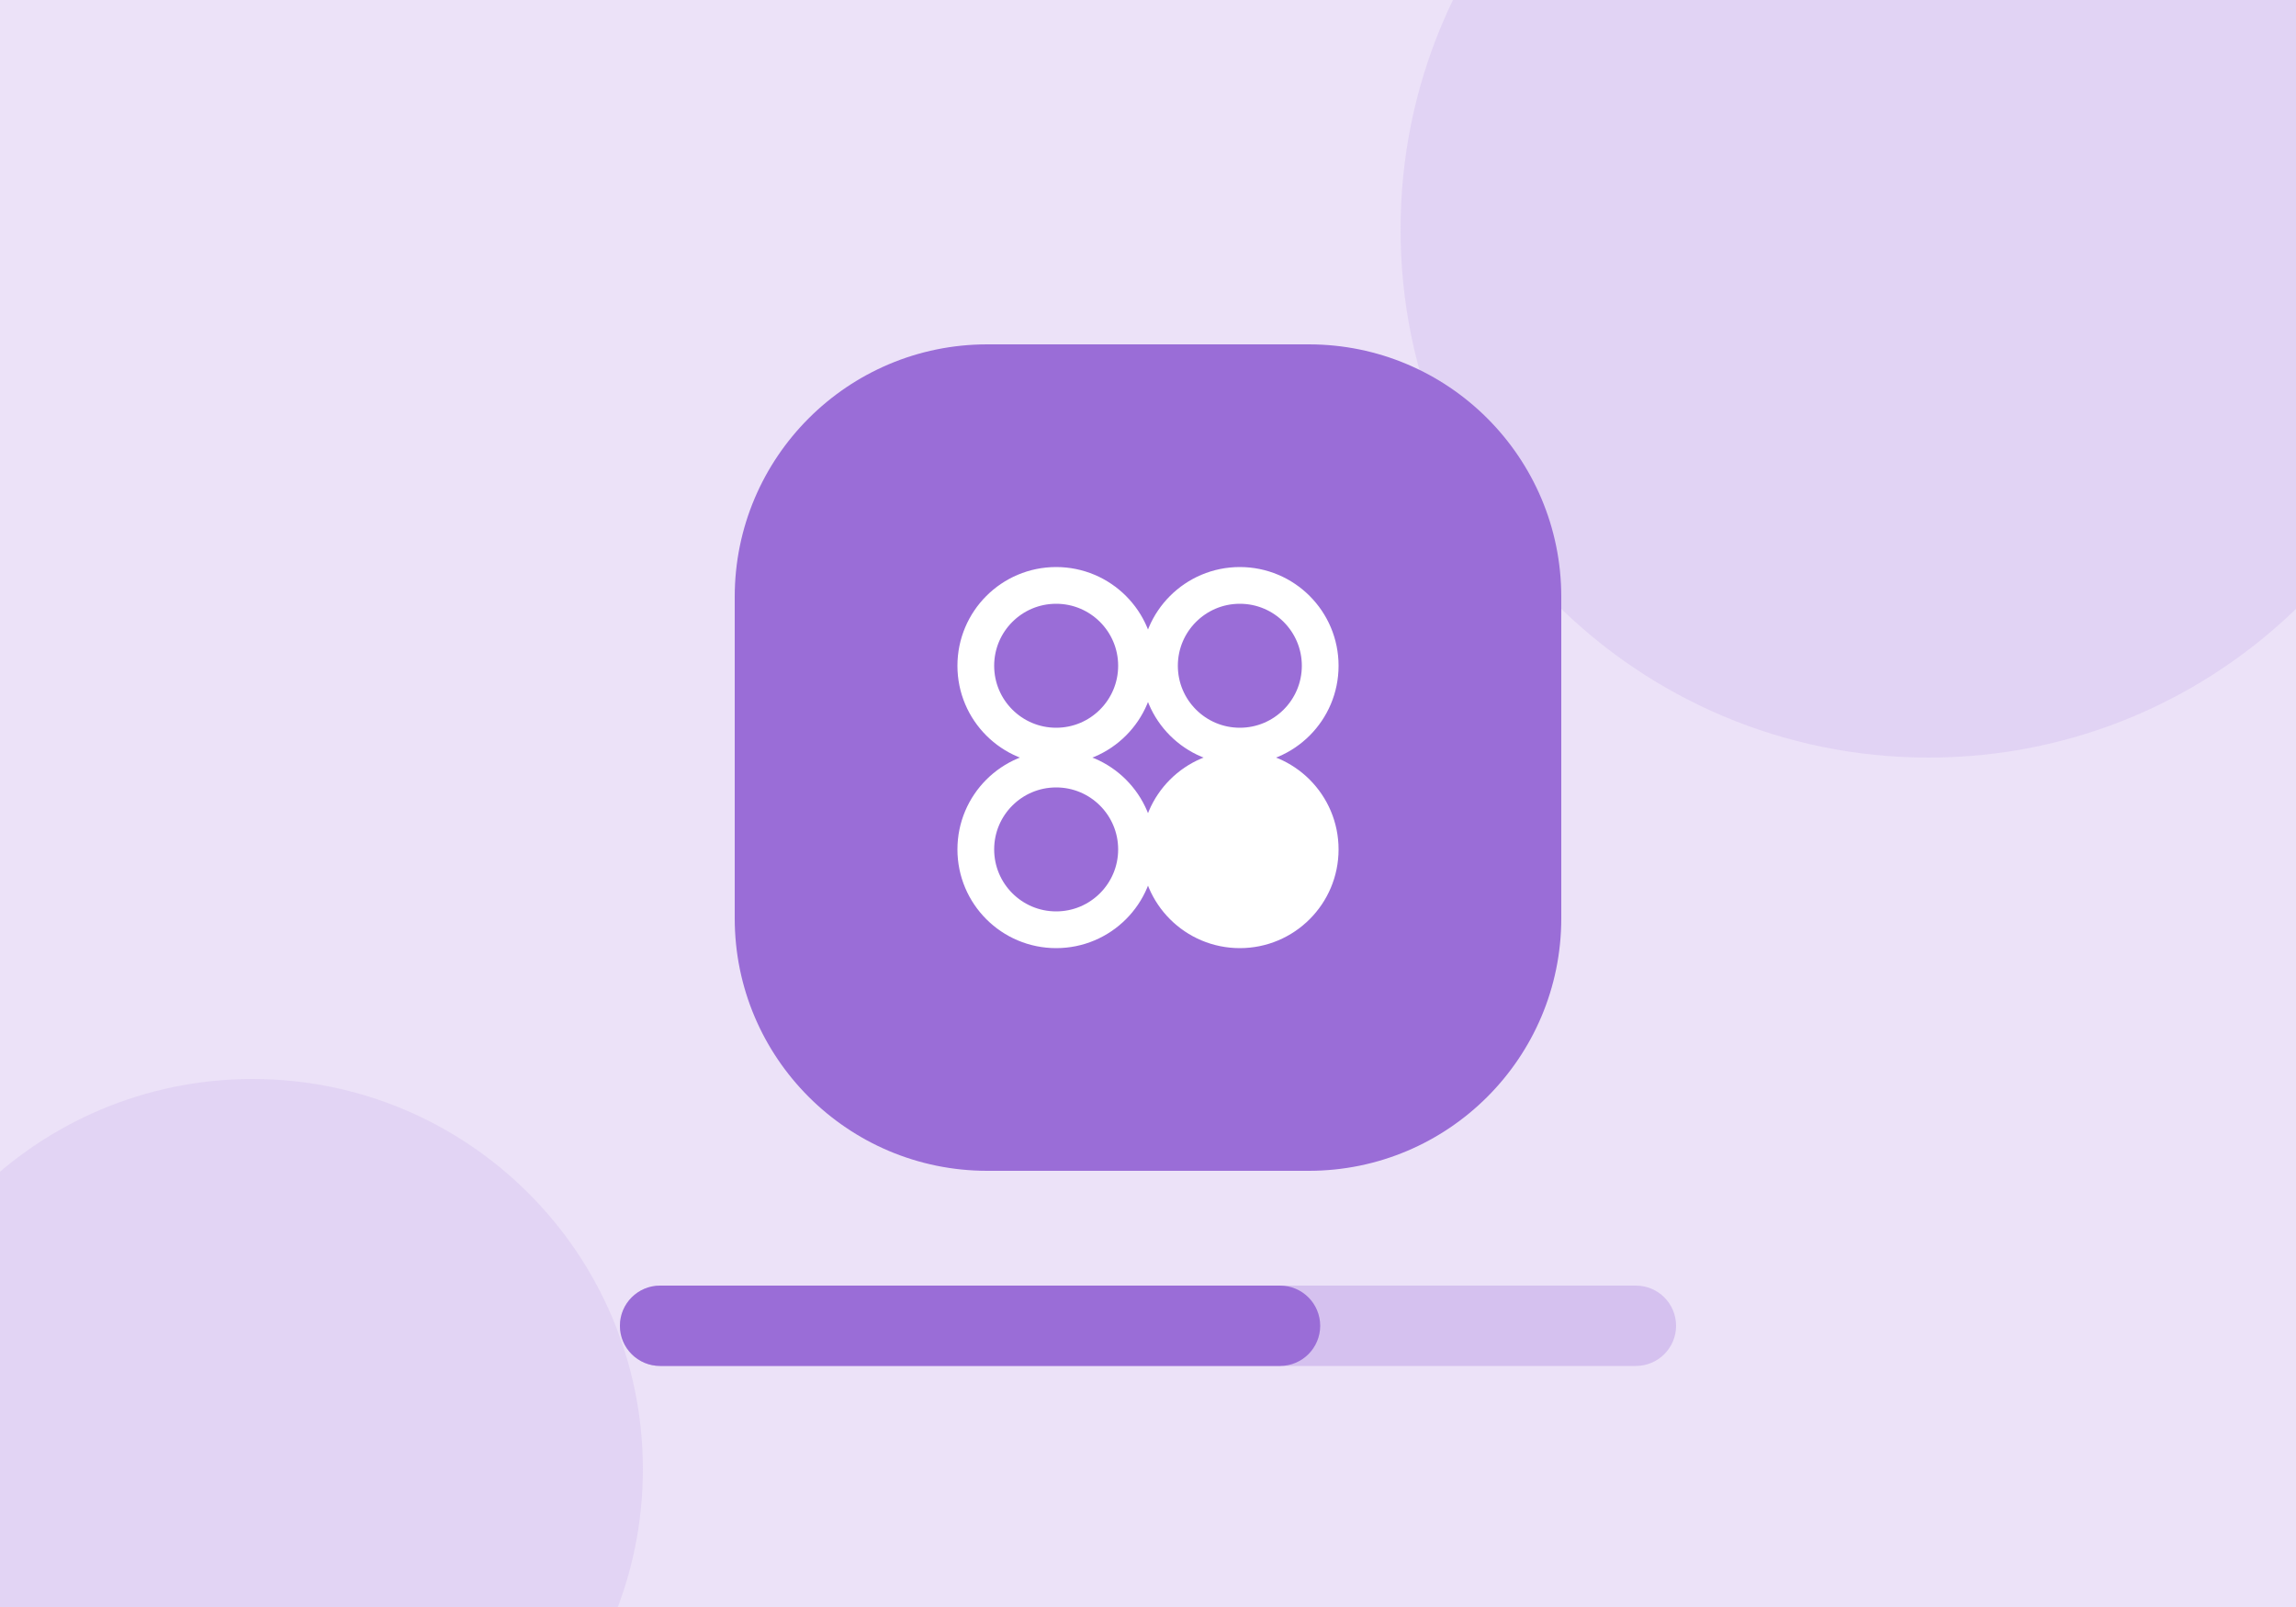
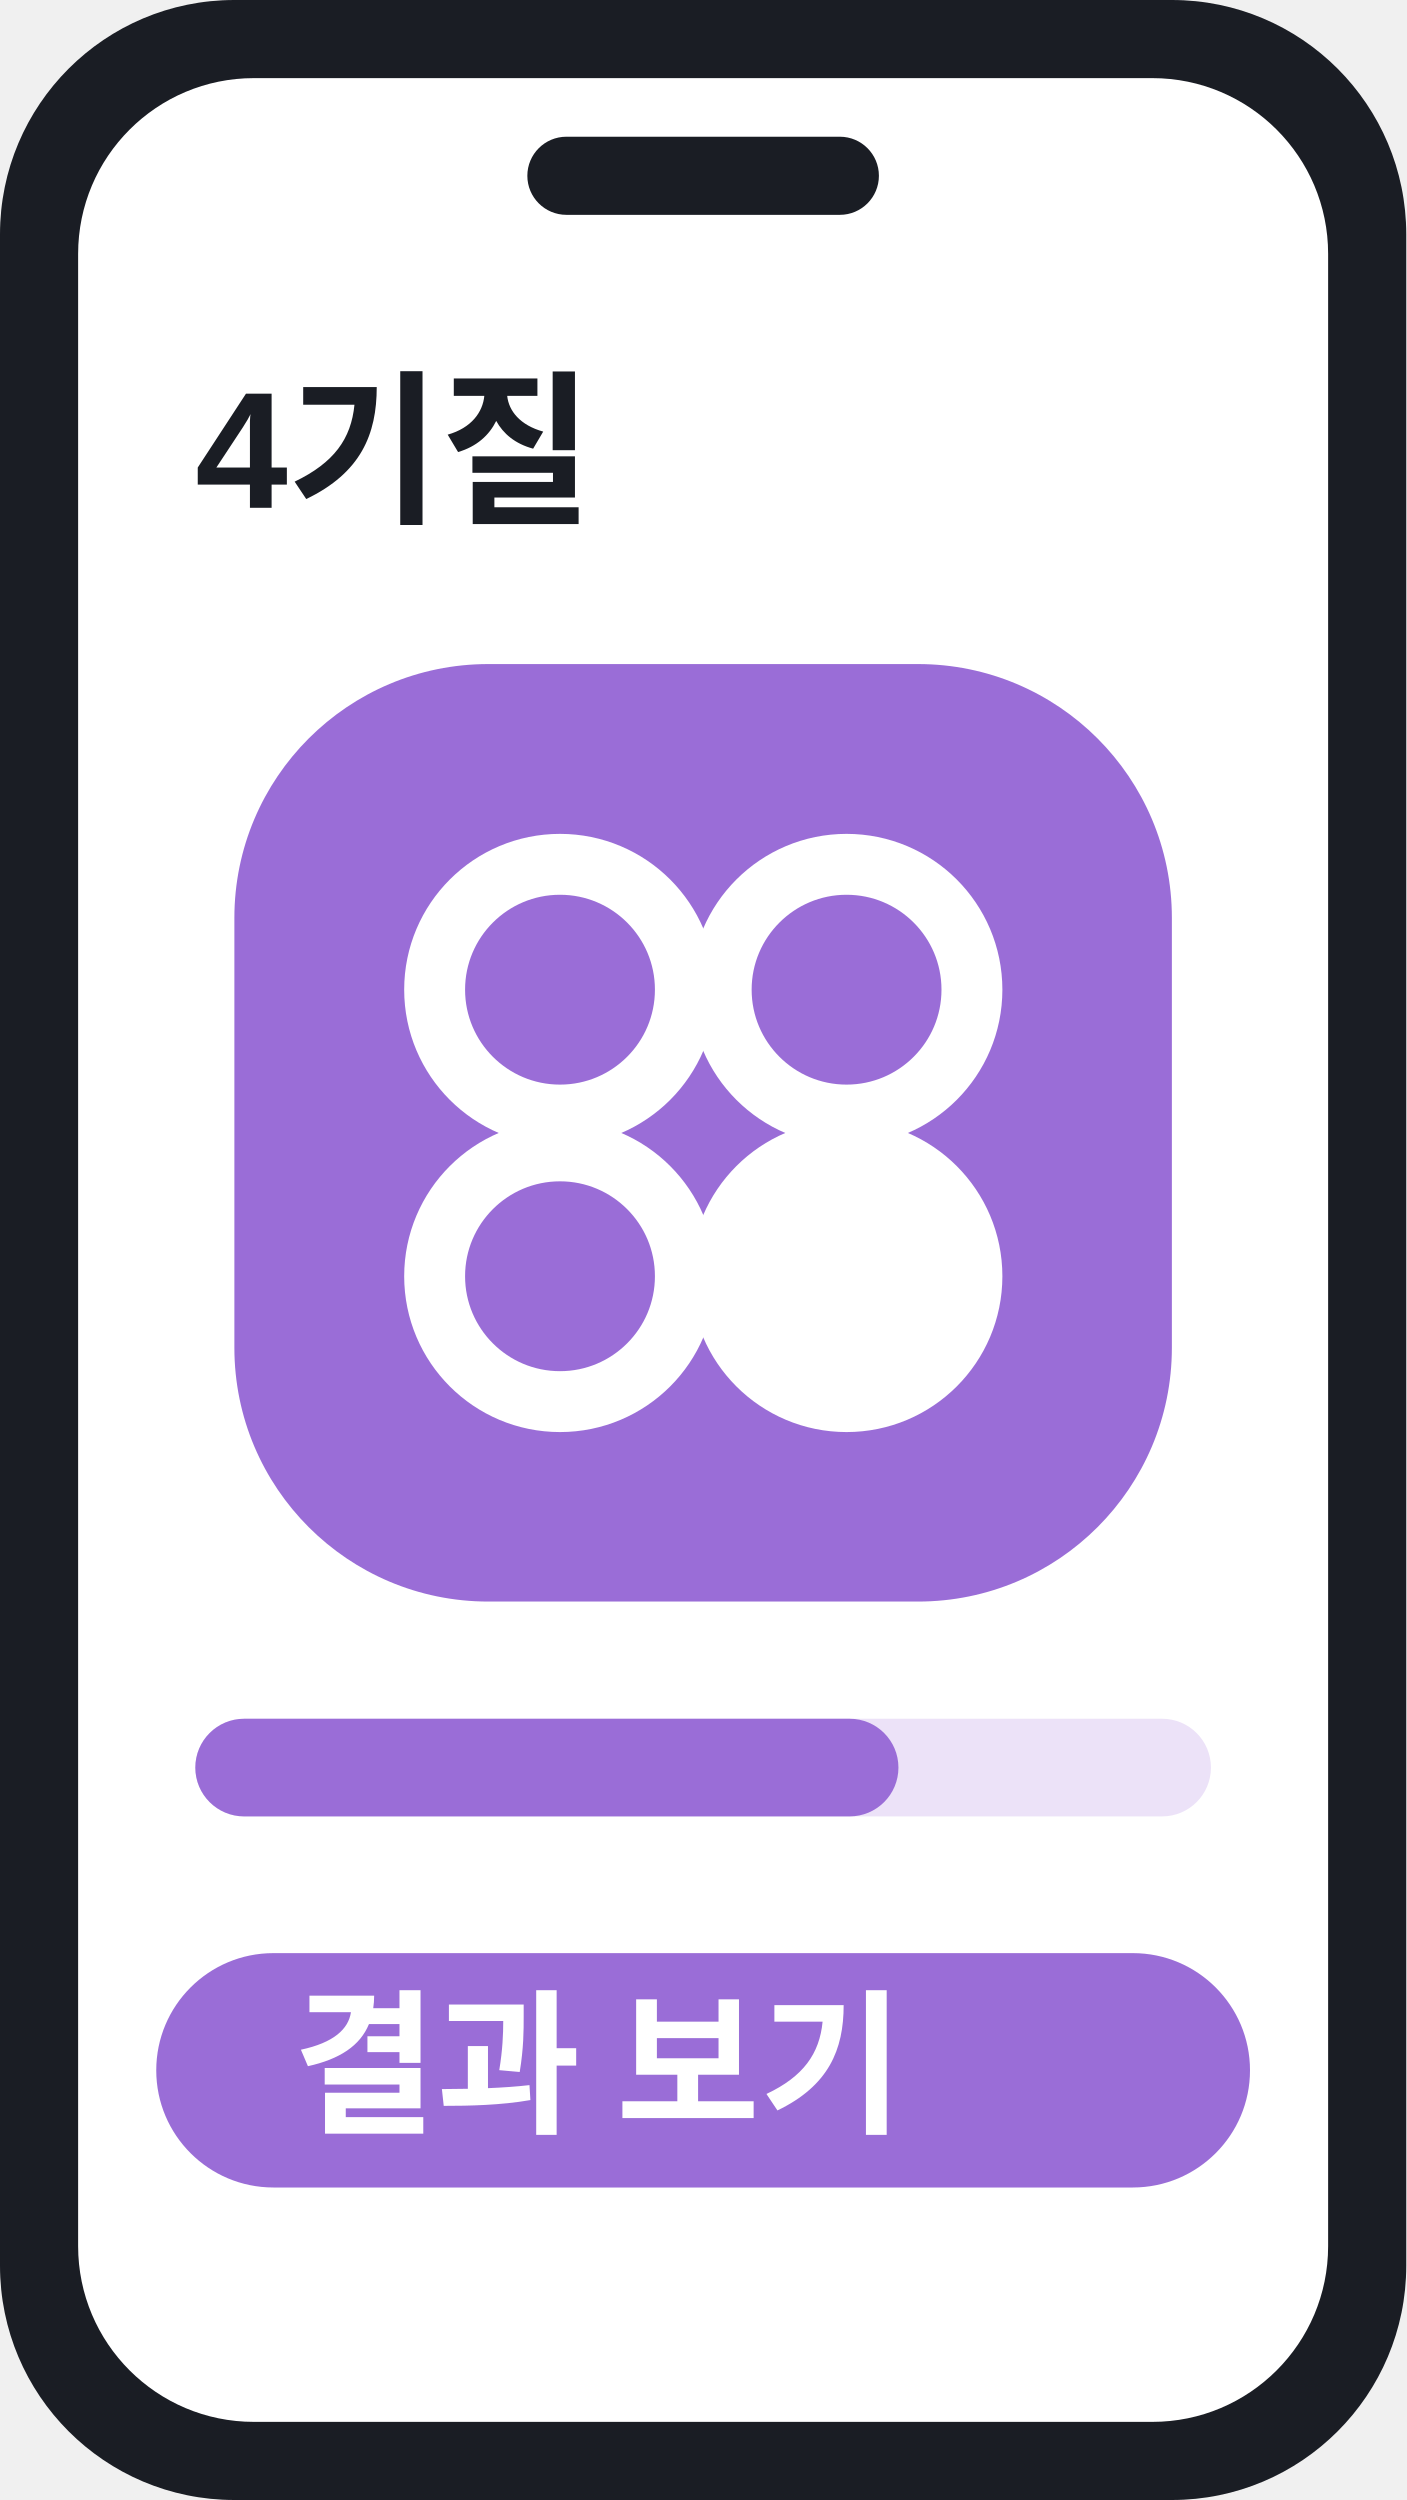
- <svg xmlns="http://www.w3.org/2000/svg" viewBox="0 0 200 140" width="200" height="140">
-   <rect width="200" height="140" fill="#ECE2F8" />
-   <circle cx="168" cy="20" r="46" fill="#9A6DD7" fill-opacity=".13" />
-   <circle cx="22" cy="128" r="34" fill="#9A6DD7" fill-opacity=".12" />
-   <rect x="64" y="30" width="72" height="72" rx="22" fill="#9A6DD7" />
-   <g transform="translate(76 42)" fill="none" stroke="#fff" stroke-width="3.2" stroke-linecap="round" stroke-linejoin="round">
-     <circle cx="16" cy="16" r="7" />
-     <circle cx="32" cy="16" r="7" />
-     <circle cx="16" cy="32" r="7" />
-     <circle cx="32" cy="32" r="7" fill="#fff" />
+ <svg xmlns="http://www.w3.org/2000/svg" viewBox="64.0 6.0 72.0 128.0" width="72" height="128">
+   <g>
+     <rect x="64" y="6" width="72" height="128" rx="12" fill="#1A1D24" />
+     <rect x="68" y="10" width="64" height="120" rx="9" fill="#fff" />
+     <rect x="91.0" y="13" width="18" height="4" rx="2" fill="#1A1D24" />
+     <text x="74" y="32" font-family="Arial,Helvetica,sans-serif" font-size="8.5" font-weight="700" fill="#1A1D24">4기질</text>
+     <rect x="76" y="40" width="48" height="48" rx="13" fill="#9A6DD7" />
+     <g transform="translate(78 42) scale(.917)" fill="none" stroke="#fff" stroke-width="3.4" stroke-linecap="round" stroke-linejoin="round">
+       <circle cx="16" cy="16" r="7" />
+       <circle cx="32" cy="16" r="7" />
+       <circle cx="16" cy="32" r="7" />
+       <circle cx="32" cy="32" r="7" fill="#fff" />
+     </g>
+     <rect x="74" y="94" width="52" height="5" rx="2.5" fill="#ECE2F8" />
+     <rect x="74" y="94" width="36" height="5" rx="2.5" fill="#9A6DD7" />
+     <rect x="72" y="106" width="56" height="12" rx="6" fill="#9A6DD7" />
+     <text x="79.0" y="114.6" font-family="Arial,Helvetica,sans-serif" font-size="8" font-weight="700" fill="#fff">결과 보기</text>
  </g>
-   <rect x="54" y="112" width="92" height="7" rx="3.5" fill="#9A6DD7" fill-opacity=".28" />
-   <rect x="54" y="112" width="61" height="7" rx="3.5" fill="#9A6DD7" />
</svg>
